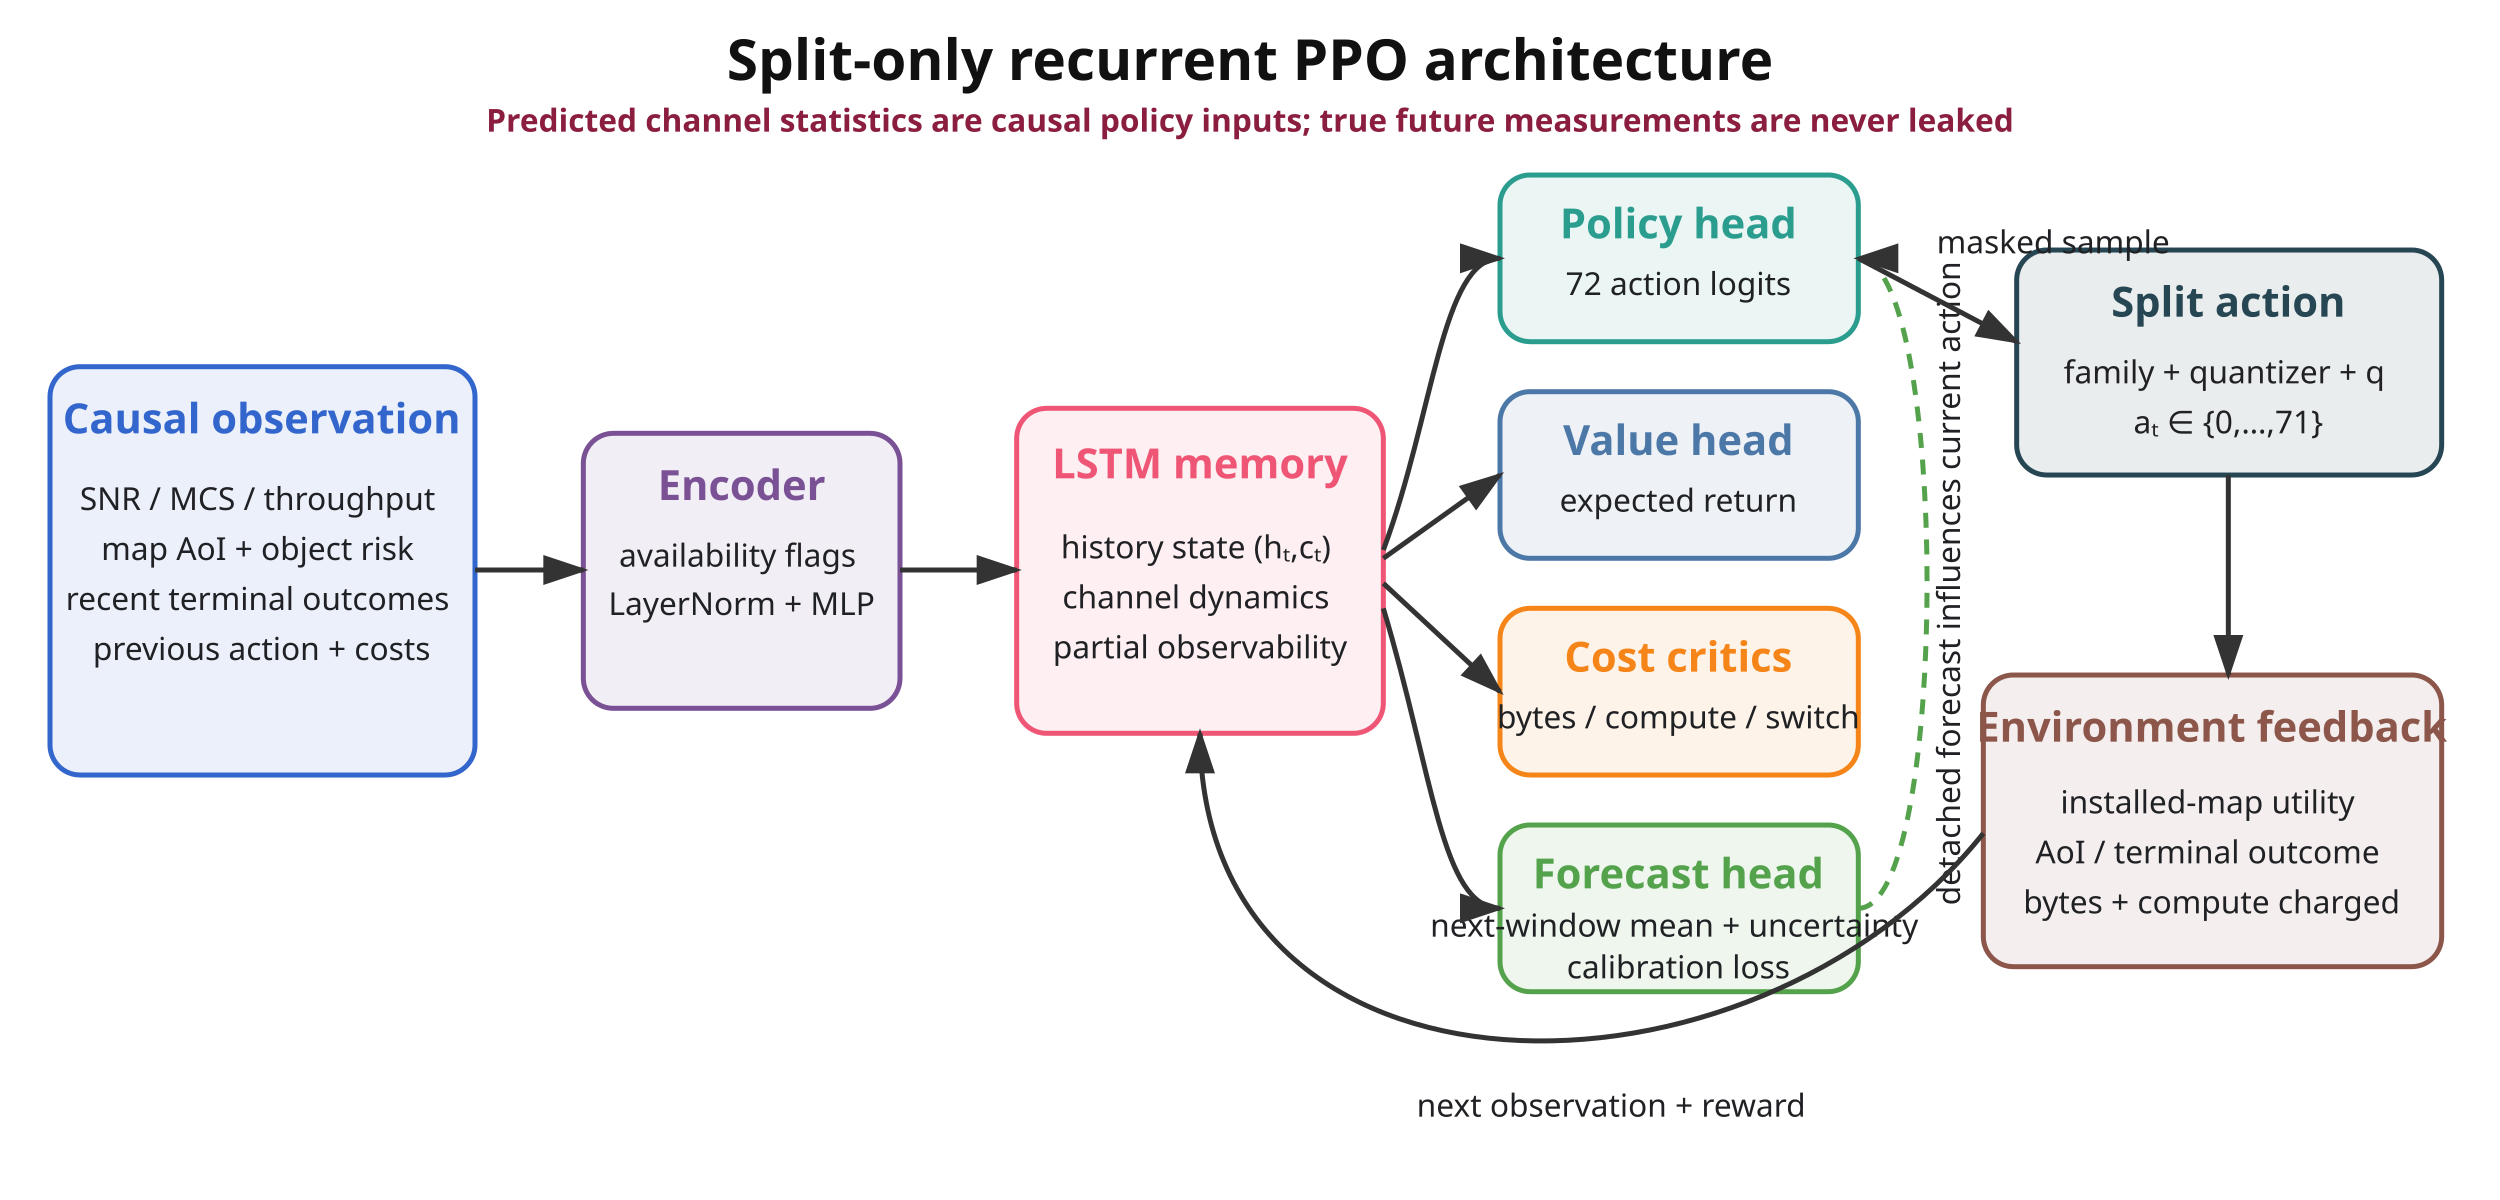
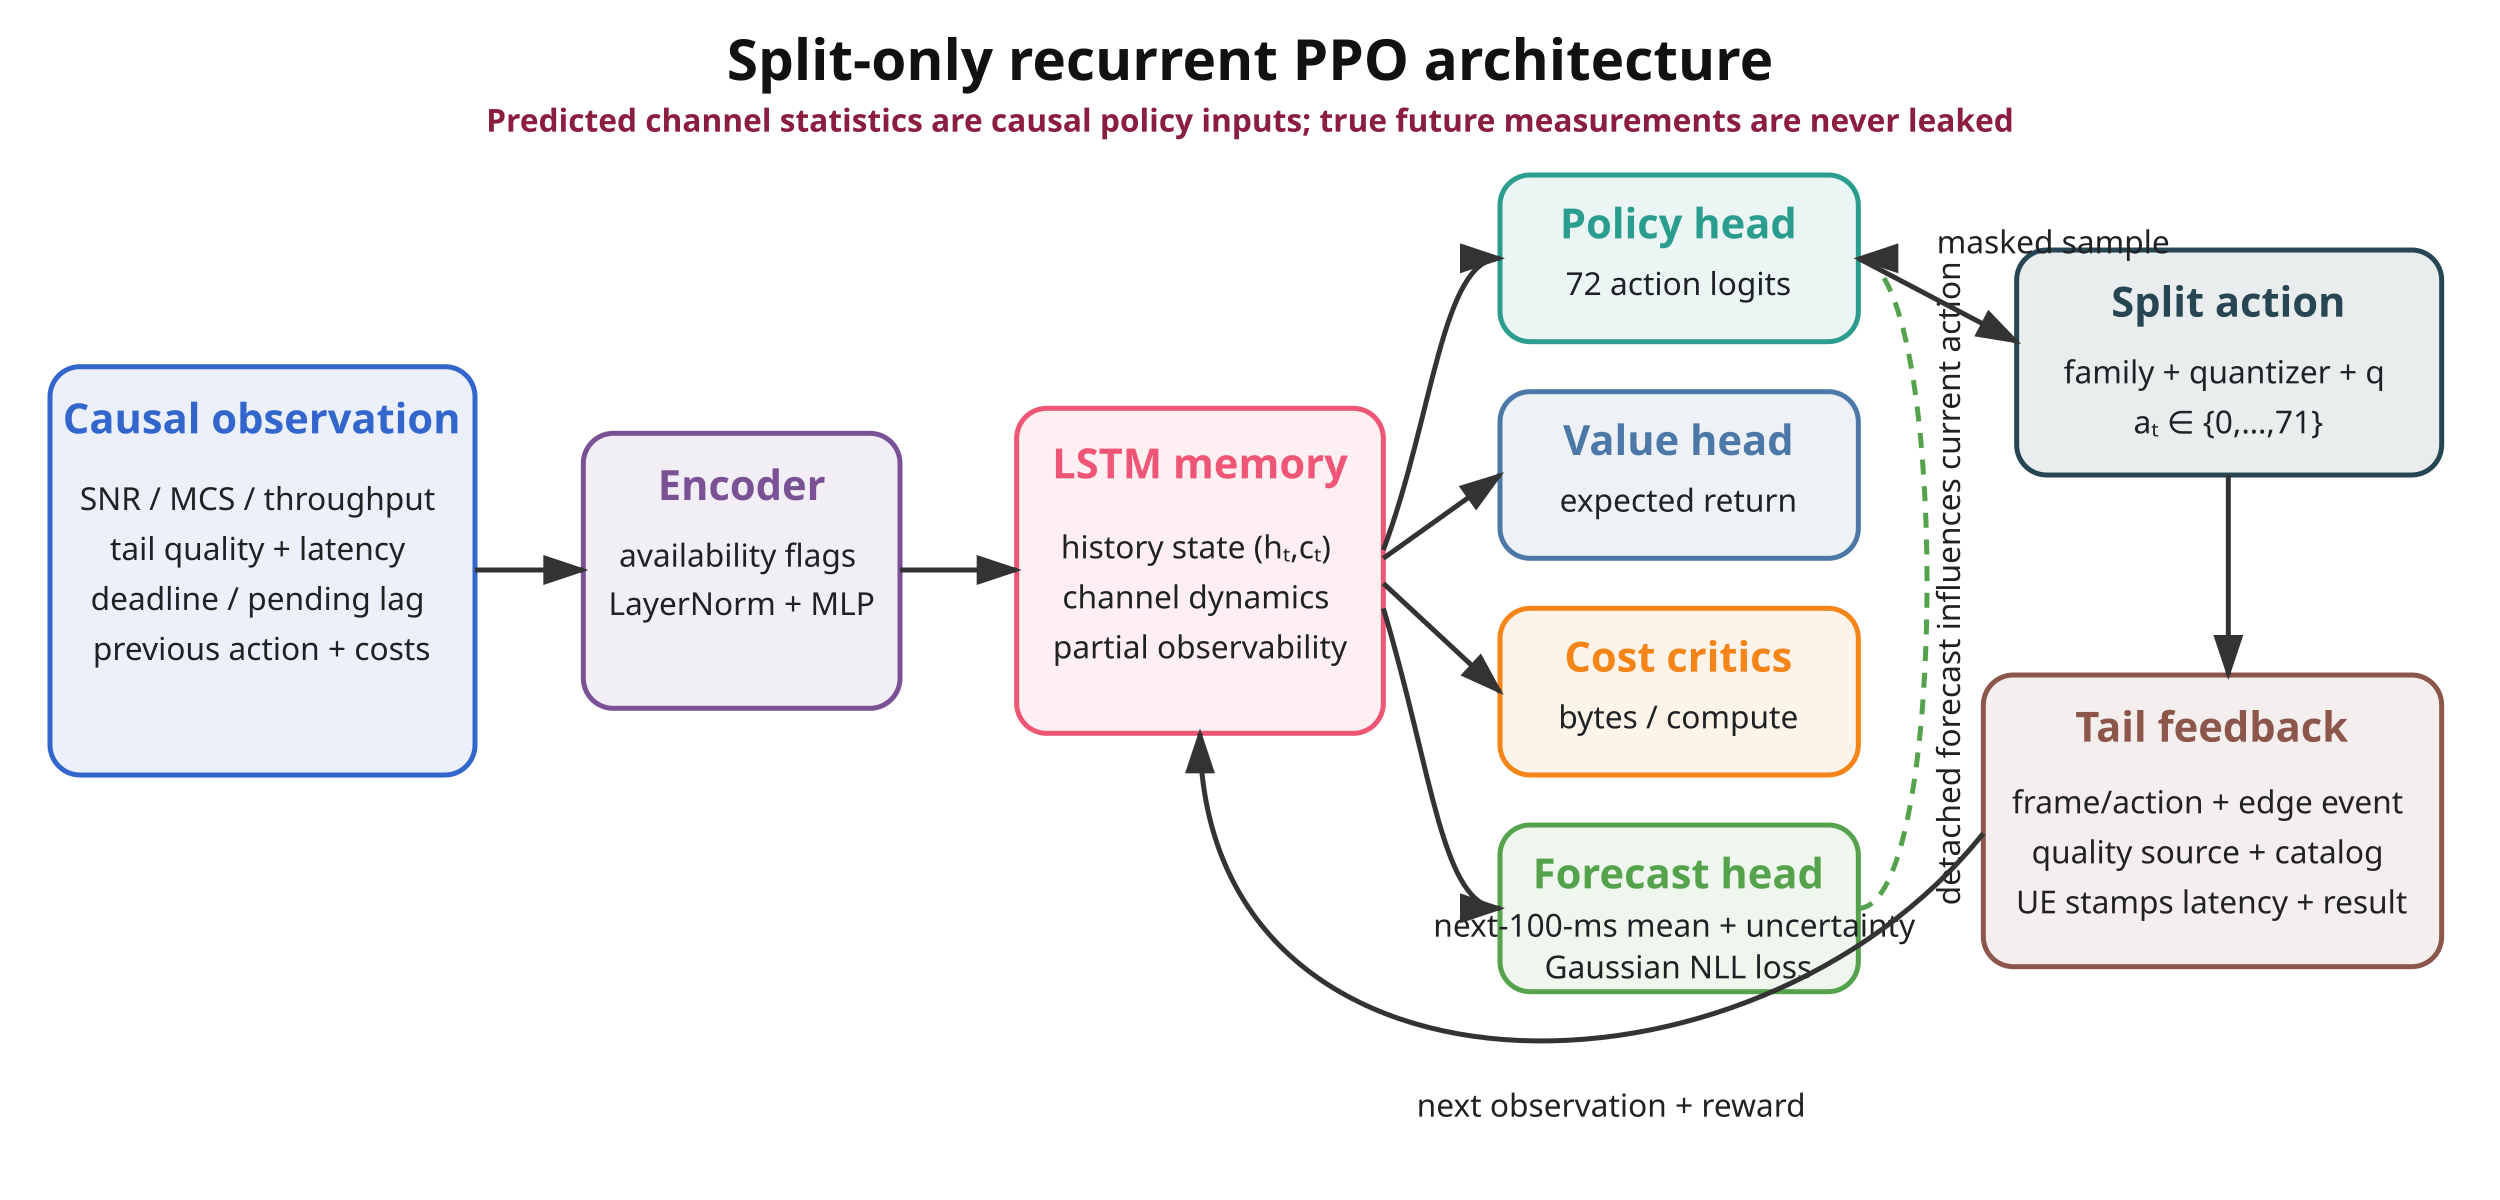
<svg xmlns="http://www.w3.org/2000/svg" width="1500" height="720" viewBox="0 0 1500 720" role="img" aria-labelledby="title desc">
  <defs>
    <marker id="arrow" markerWidth="10" markerHeight="10" refX="8" refY="3" orient="auto" markerUnits="strokeWidth">
      <path d="M0,0 L0,6 L9,3 z" fill="#333" />
    </marker>
    <style>
      .box { stroke-width: 3; rx: 18; ry: 18; }
      .title { font: 700 25px sans-serif; }
      .body { font: 19px sans-serif; fill: #202124; }
      .head { font: 700 34px sans-serif; fill: #111; }
      .note { font: 700 19px sans-serif; fill: #8b1e3f; }
      .arrow { stroke: #333; stroke-width: 3; fill: none; marker-end: url(#arrow); }
      .forecast { stroke: #54a24b; stroke-width: 3; stroke-dasharray: 9 7; fill: none; marker-end: url(#arrow); }
    </style>
  </defs>
  <rect width="1500" height="720" fill="white" />
  <text x="750" y="48" text-anchor="middle" class="head">Split-only recurrent PPO architecture</text>
  <text x="750" y="79" text-anchor="middle" class="note">Predicted channel statistics are causal policy inputs; true future measurements are never leaked</text>
  <rect x="30" y="220" width="255" height="245" class="box" fill="#3366cc18" stroke="#3366cc" />
  <text x="157" y="260" text-anchor="middle" class="title" fill="#3366cc">Causal observation</text>
  <text x="157" y="306" text-anchor="middle" class="body">
    <tspan x="157">SNR / MCS / throughput</tspan>
-     <tspan x="157" dy="30">map AoI + object risk</tspan>
-     <tspan x="157" dy="30">recent terminal outcomes</tspan>
+     <tspan x="157" dy="30">tail quality + latency</tspan>
+     <tspan x="157" dy="30">deadline / pending lag</tspan>
    <tspan x="157" dy="30">previous action + costs</tspan>
  </text>
  <rect x="350" y="260" width="190" height="165" class="box" fill="#7a519518" stroke="#7a5195" />
  <text x="445" y="300" text-anchor="middle" class="title" fill="#7a5195">Encoder</text>
  <text x="445" y="340" text-anchor="middle" class="body">
    <tspan x="445">availability flags</tspan>
    <tspan x="445" dy="29">LayerNorm + MLP</tspan>
  </text>
  <rect x="610" y="245" width="220" height="195" class="box" fill="#ef567518" stroke="#ef5675" />
  <text x="720" y="287" text-anchor="middle" class="title" fill="#ef5675">LSTM memory</text>
  <text x="720" y="335" text-anchor="middle" class="body">
    <tspan x="720">history state (hₜ,cₜ)</tspan>
    <tspan x="720" dy="30">channel dynamics</tspan>
    <tspan x="720" dy="30">partial observability</tspan>
  </text>
  <rect x="900" y="105" width="215" height="100" class="box" fill="#2a9d8f18" stroke="#2a9d8f" />
  <text x="1007" y="143" text-anchor="middle" class="title" fill="#2a9d8f">Policy head</text>
  <text x="1007" y="177" text-anchor="middle" class="body">72 action logits</text>
  <rect x="900" y="235" width="215" height="100" class="box" fill="#4c78a818" stroke="#4c78a8" />
  <text x="1007" y="273" text-anchor="middle" class="title" fill="#4c78a8">Value head</text>
  <text x="1007" y="307" text-anchor="middle" class="body">expected return</text>
  <rect x="900" y="365" width="215" height="100" class="box" fill="#f5851818" stroke="#f58518" />
  <text x="1007" y="403" text-anchor="middle" class="title" fill="#f58518">Cost critics</text>
-   <text x="1007" y="437" text-anchor="middle" class="body">bytes / compute / switch</text>
+   <text x="1007" y="437" text-anchor="middle" class="body">bytes / compute</text>
  <rect x="900" y="495" width="215" height="100" class="box" fill="#54a24b18" stroke="#54a24b" />
  <text x="1007" y="533" text-anchor="middle" class="title" fill="#54a24b">Forecast head</text>
  <text x="1007" y="562" text-anchor="middle" class="body">
-     <tspan x="1007">next-window mean + uncertainty</tspan>
-     <tspan x="1007" dy="25">calibration loss</tspan>
+     <tspan x="1007">next-100-ms mean + uncertainty</tspan>
+     <tspan x="1007" dy="25">Gaussian NLL loss</tspan>
  </text>
  <rect x="1210" y="150" width="255" height="135" class="box" fill="#26465318" stroke="#264653" />
  <text x="1337" y="190" text-anchor="middle" class="title" fill="#264653">Split action</text>
  <text x="1337" y="230" text-anchor="middle" class="body">
    <tspan x="1337">family + quantizer + q</tspan>
    <tspan x="1337" dy="30">aₜ ∈ {0,…,71}</tspan>
  </text>
  <rect x="1190" y="405" width="275" height="175" class="box" fill="#8c564b18" stroke="#8c564b" />
-   <text x="1327" y="445" text-anchor="middle" class="title" fill="#8c564b">Environment feedback</text>
+   <text x="1327" y="445" text-anchor="middle" class="title" fill="#8c564b">Tail feedback</text>
  <text x="1327" y="488" text-anchor="middle" class="body">
-     <tspan x="1327">installed-map utility</tspan>
-     <tspan x="1327" dy="30">AoI / terminal outcome</tspan>
-     <tspan x="1327" dy="30">bytes + compute charged</tspan>
+     <tspan x="1327">frame/action + edge event</tspan>
+     <tspan x="1327" dy="30">quality source + catalog</tspan>
+     <tspan x="1327" dy="30">UE stamps latency + result</tspan>
  </text>
  <path d="M285,342 L350,342" class="arrow" />
  <path d="M540,342 L610,342" class="arrow" />
  <path d="M830,330 C860,250 865,155 900,155" class="arrow" />
  <path d="M830,335 L900,285" class="arrow" />
  <path d="M830,350 L900,415" class="arrow" />
  <path d="M830,365 C860,465 865,545 900,545" class="arrow" />
  <path d="M1115,545 C1170,545 1170,155 1115,155" class="forecast" />
  <text x="1176" y="350" text-anchor="middle" class="body" fill="#387c35" transform="rotate(-90 1176 350)">detached forecast influences current action</text>
  <path d="M1115,155 L1210,205" class="arrow" />
  <path d="M1337,285 L1337,405" class="arrow" />
  <path d="M1190,500 C1050,675 720,675 720,440" class="arrow" />
  <text x="1162" y="152" class="body">masked sample</text>
  <text x="850" y="670" class="body">next observation + reward</text>
</svg>
